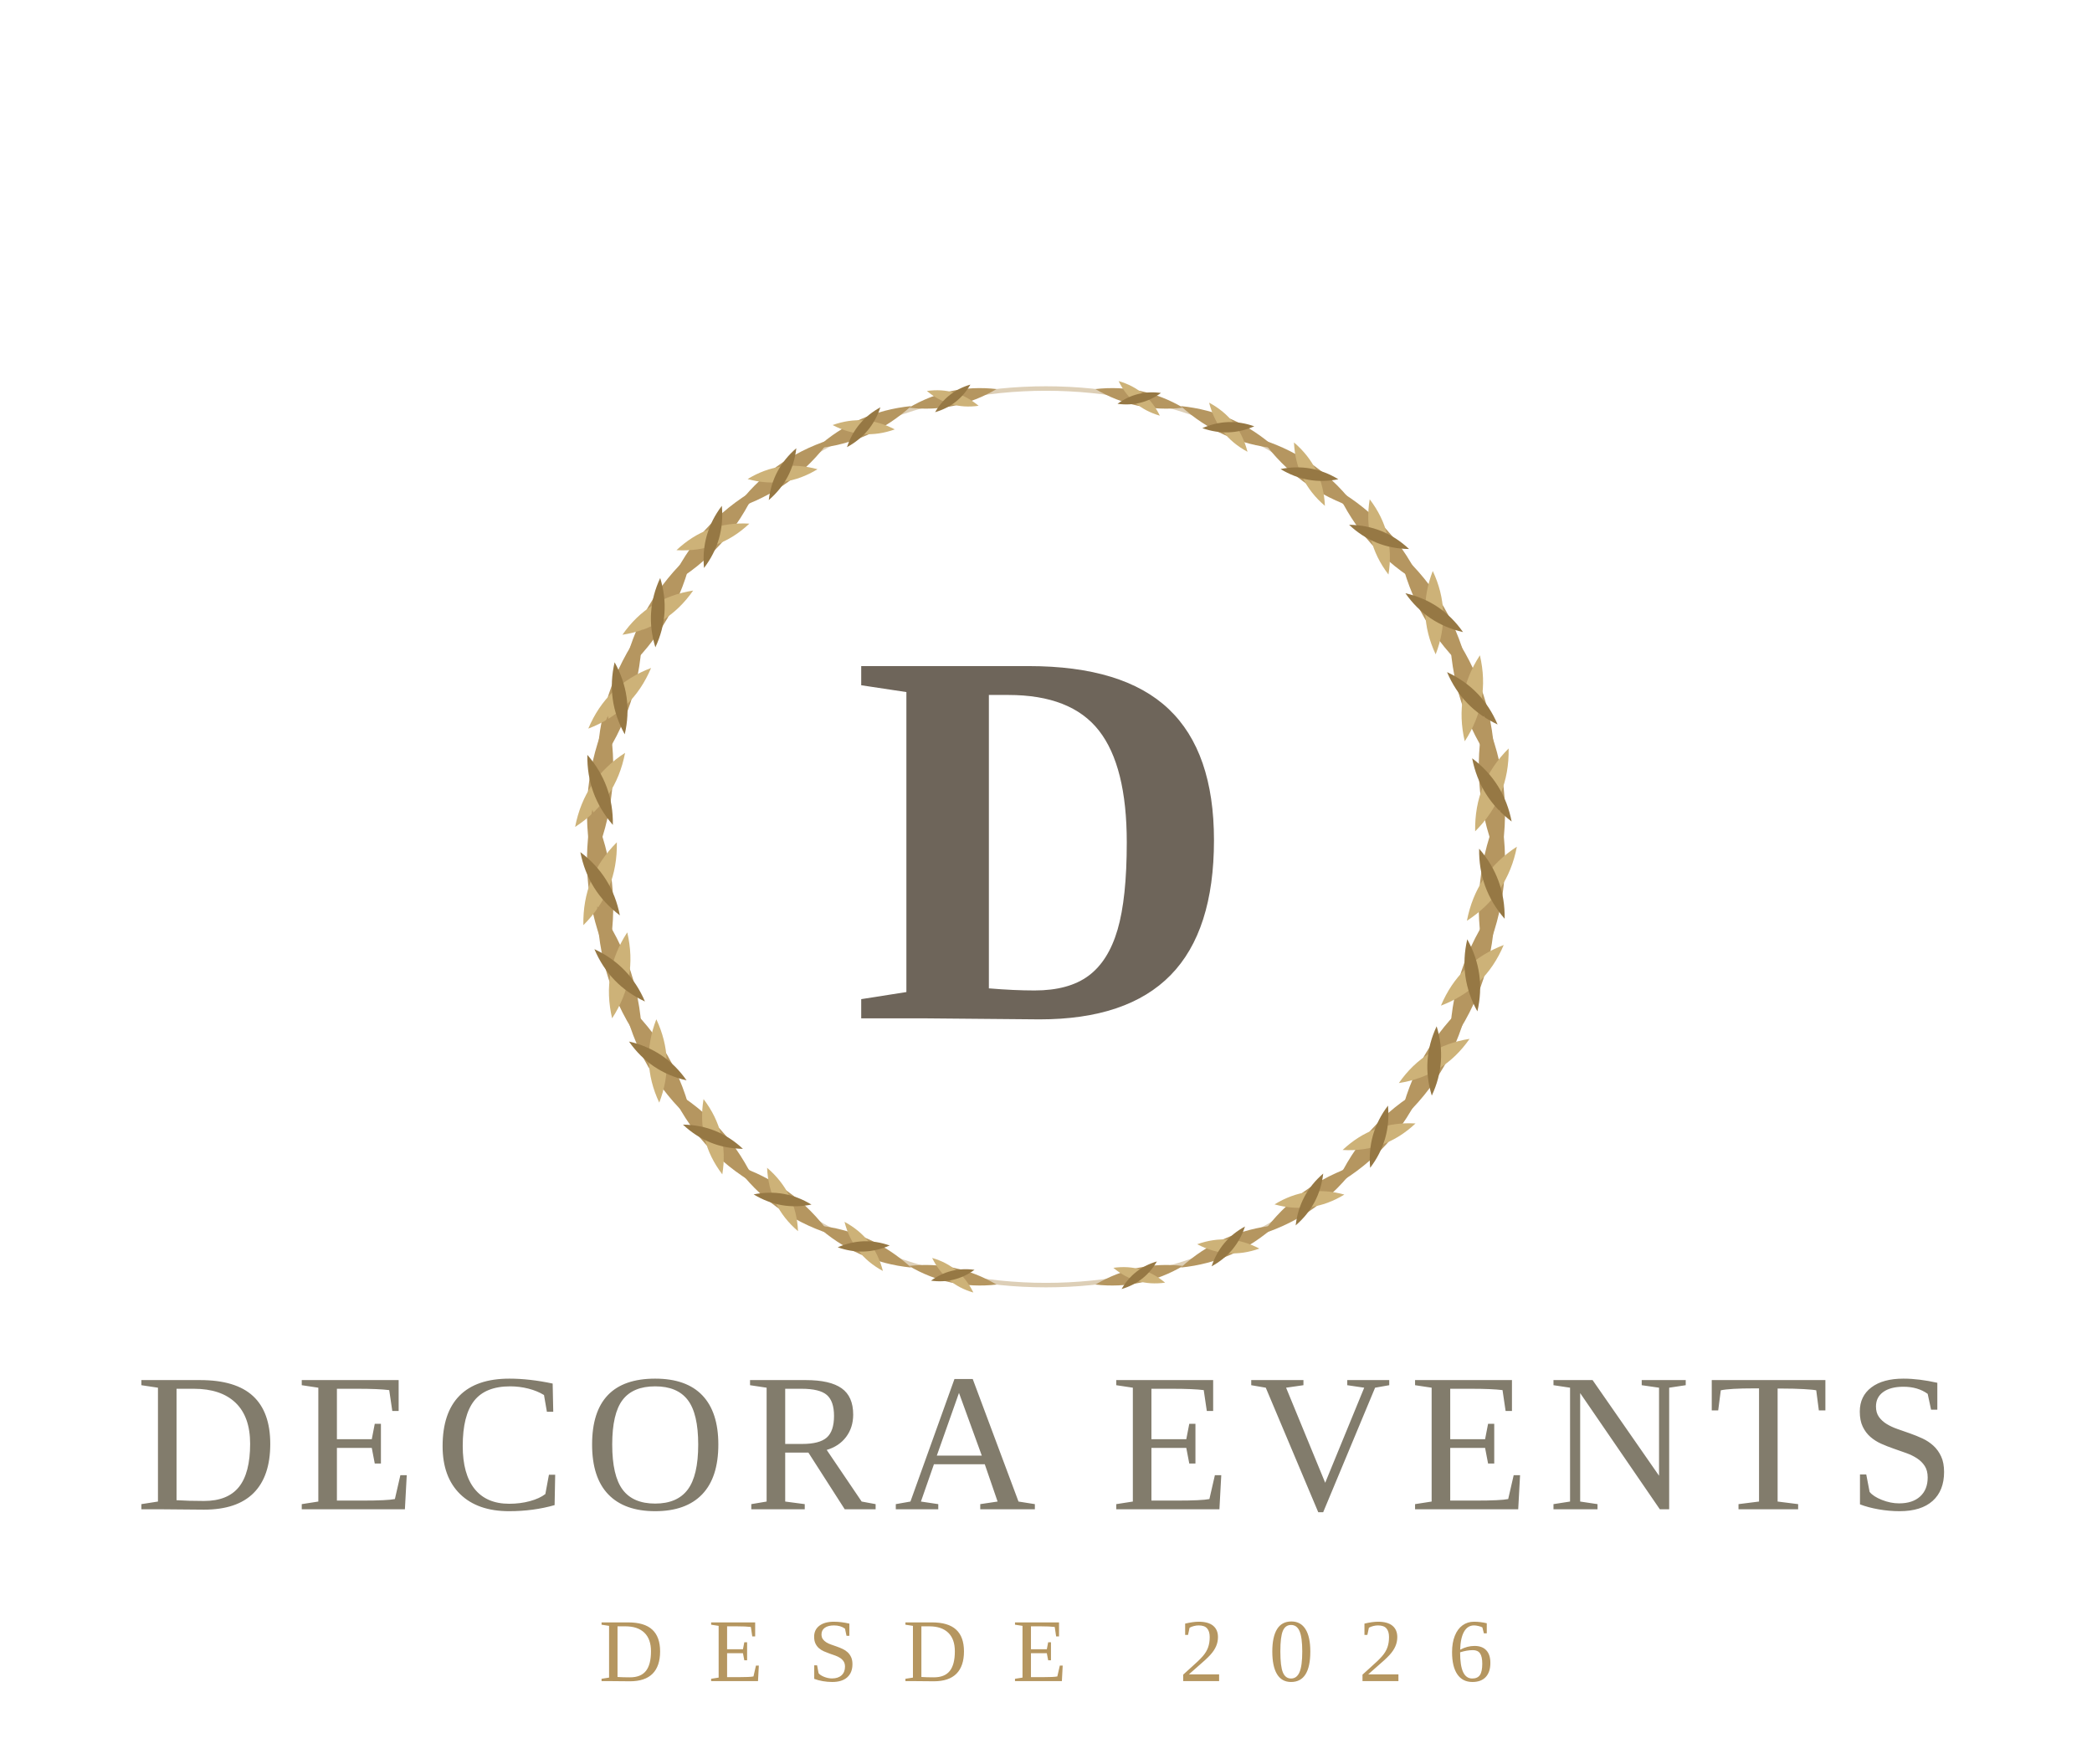
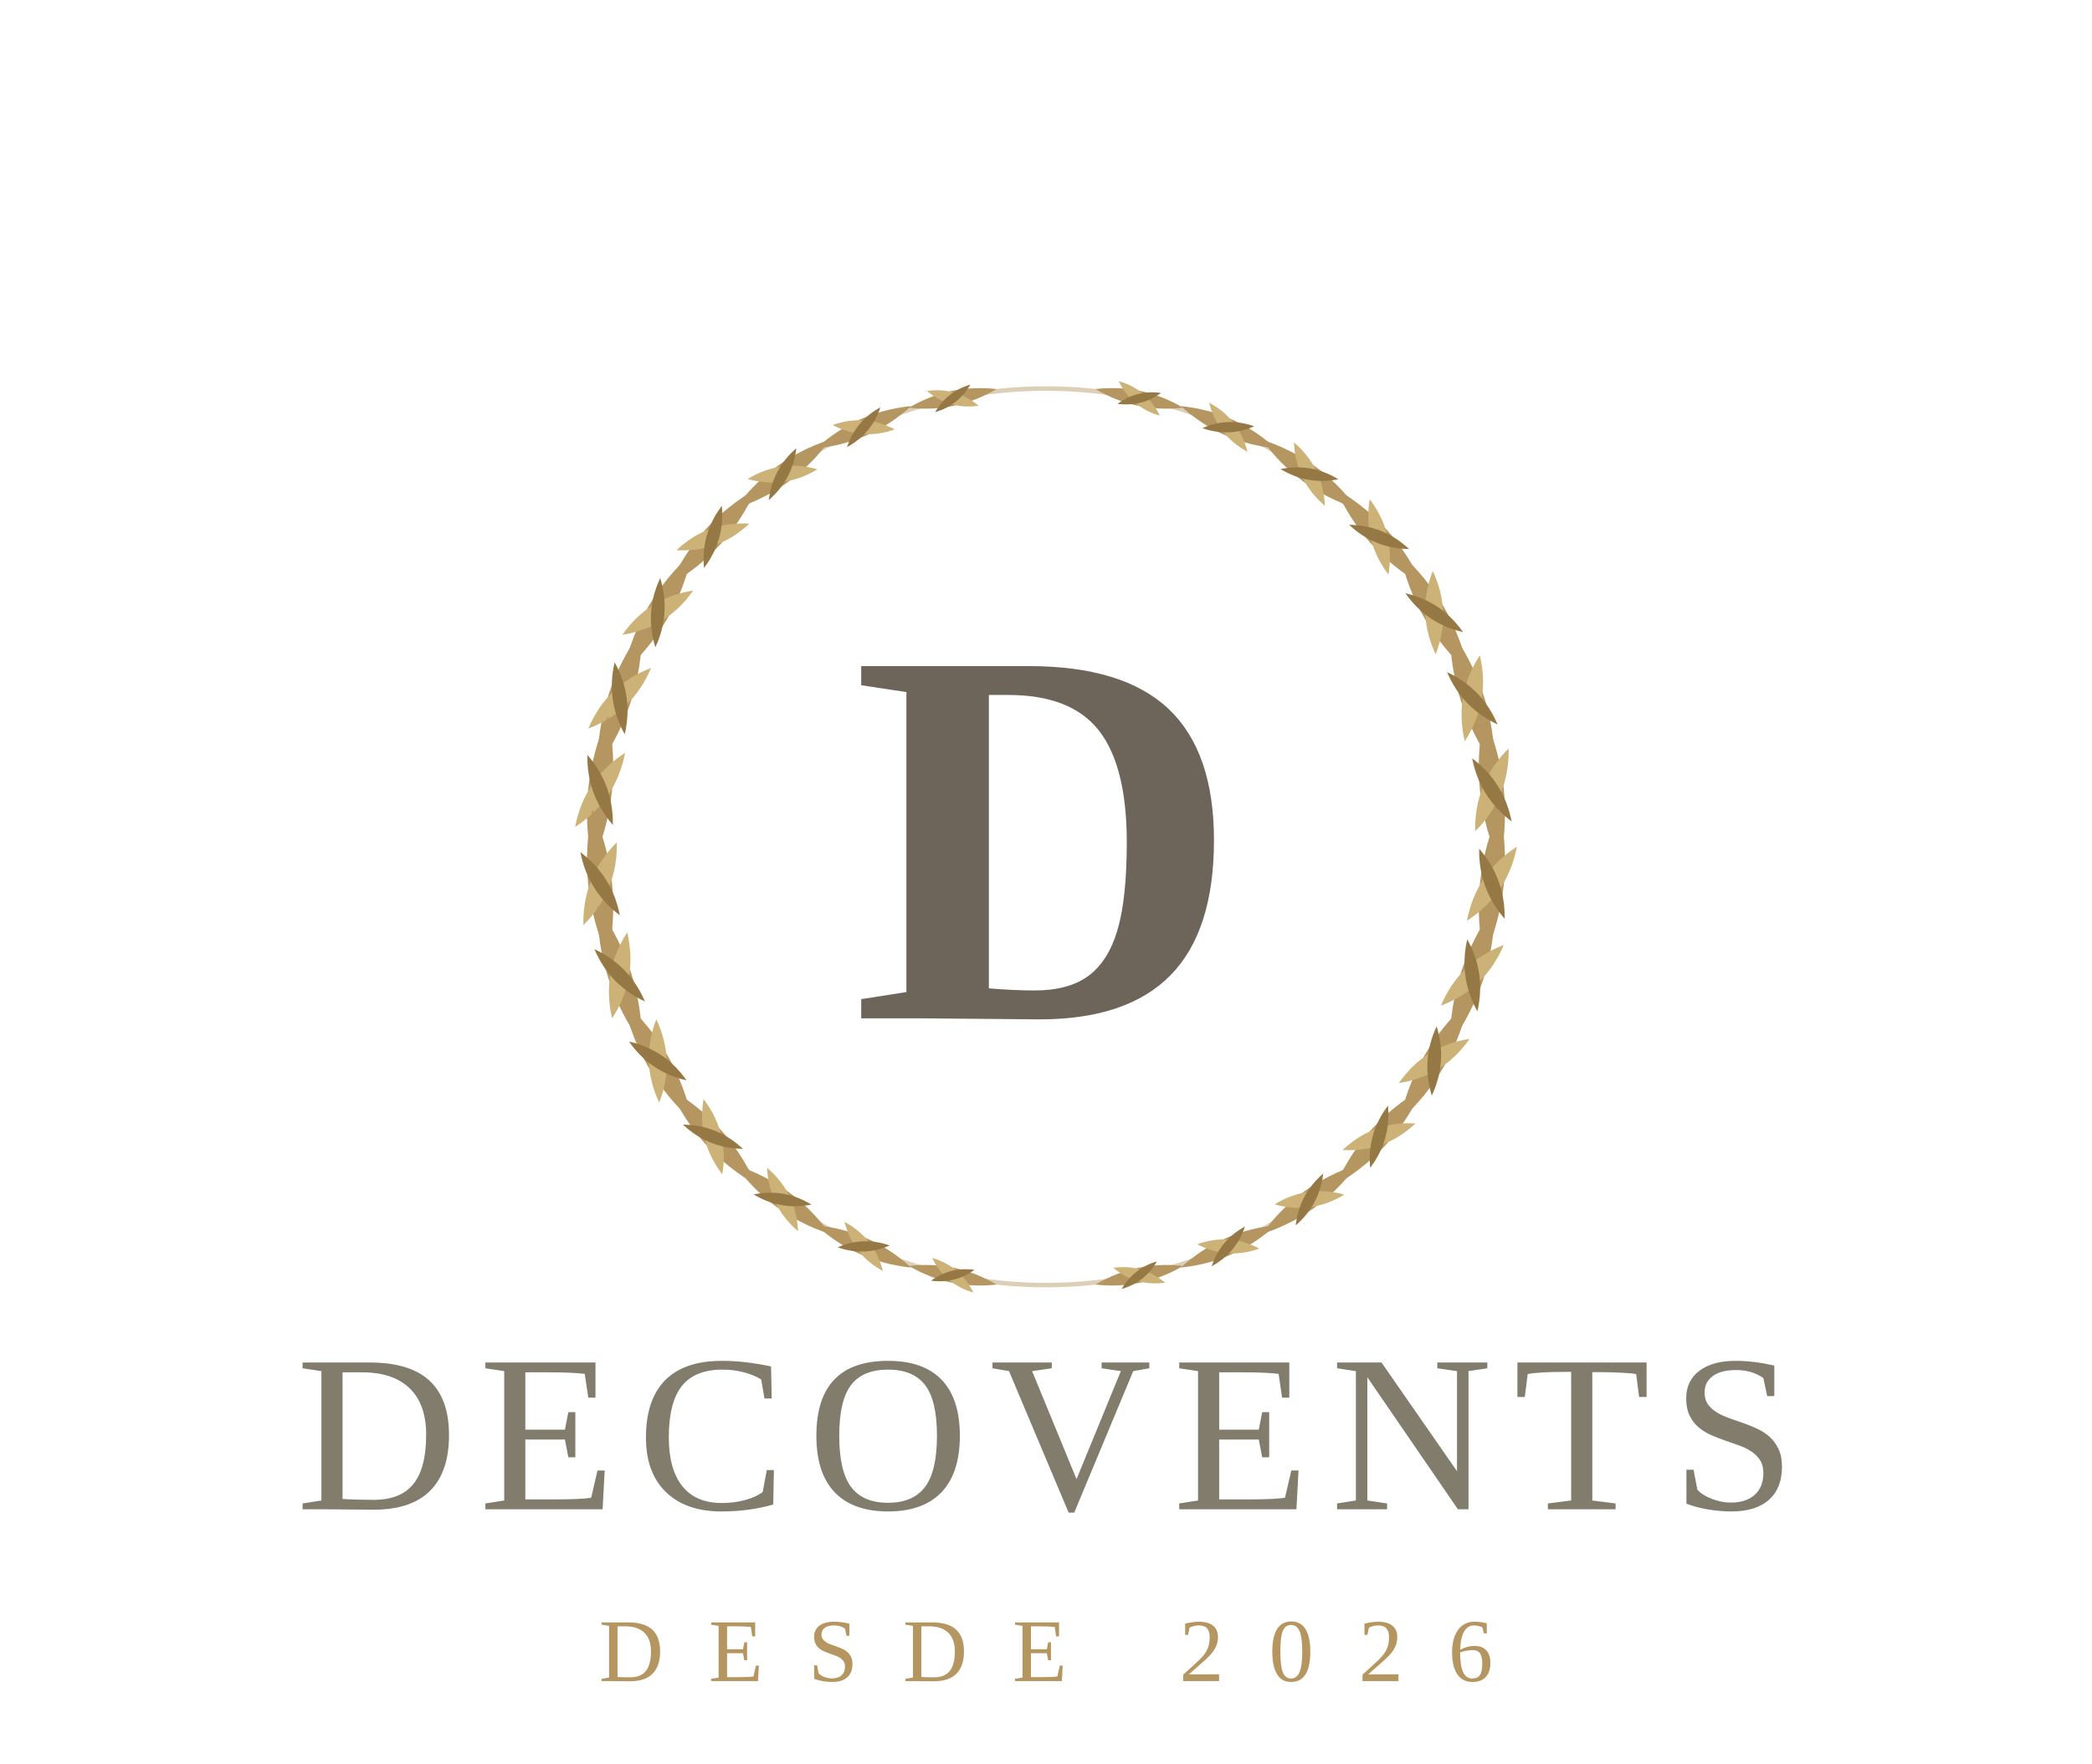
<svg xmlns="http://www.w3.org/2000/svg" viewBox="0 0 1400 1180" font-family="'Cinzel','Playfair Display','Trajan Pro',Georgia,'Times New Roman',serif">
  <circle cx="700" cy="560" r="300" fill="none" stroke="#B59660" stroke-opacity="0.45" stroke-width="3" />
  <path d="M -0.5,0 Q 0,-0.5 0.5,0 Q 0,0.5 -0.5,0 Z" fill="#B59660" transform="translate(762.4,266.6) rotate(-168.0) scale(60.0,20.0)" />
  <path d="M -0.5,0 Q 0,-0.5 0.5,0 Q 0,0.5 -0.5,0 Z" fill="#CDB278" transform="translate(762.4,266.6) rotate(-140.0) scale(36.0,16.0)" />
  <path d="M -0.5,0 Q 0,-0.5 0.5,0 Q 0,0.5 -0.5,0 Z" fill="#967844" transform="translate(762.4,266.6) rotate(-194.0) scale(30.0,12.0)" />
  <path d="M -0.5,0 Q 0,-0.5 0.5,0 Q 0,0.5 -0.5,0 Z" fill="#B59660" transform="translate(822.0,285.9) rotate(-156.0) scale(69.6,22.9)" />
  <path d="M -0.5,0 Q 0,-0.5 0.5,0 Q 0,0.5 -0.5,0 Z" fill="#CDB278" transform="translate(822.0,285.9) rotate(-128.0) scale(41.7,18.3)" />
  <path d="M -0.5,0 Q 0,-0.5 0.5,0 Q 0,0.5 -0.5,0 Z" fill="#967844" transform="translate(822.0,285.9) rotate(-182.0) scale(34.8,13.7)" />
  <path d="M -0.5,0 Q 0,-0.5 0.5,0 Q 0,0.5 -0.5,0 Z" fill="#B59660" transform="translate(876.3,317.3) rotate(-144.0) scale(78.6,25.6)" />
  <path d="M -0.5,0 Q 0,-0.5 0.5,0 Q 0,0.5 -0.5,0 Z" fill="#CDB278" transform="translate(876.3,317.3) rotate(-116.0) scale(47.2,20.5)" />
  <path d="M -0.5,0 Q 0,-0.5 0.5,0 Q 0,0.5 -0.5,0 Z" fill="#967844" transform="translate(876.3,317.3) rotate(-170.0) scale(39.3,15.3)" />
  <path d="M -0.5,0 Q 0,-0.5 0.5,0 Q 0,0.5 -0.5,0 Z" fill="#B59660" transform="translate(922.9,359.3) rotate(-132.0) scale(86.5,28.0)" />
  <path d="M -0.5,0 Q 0,-0.5 0.5,0 Q 0,0.5 -0.5,0 Z" fill="#CDB278" transform="translate(922.9,359.3) rotate(-104.0) scale(51.9,22.4)" />
  <path d="M -0.5,0 Q 0,-0.5 0.5,0 Q 0,0.5 -0.5,0 Z" fill="#967844" transform="translate(922.9,359.3) rotate(-158.0) scale(43.3,16.8)" />
  <path d="M -0.5,0 Q 0,-0.5 0.5,0 Q 0,0.5 -0.5,0 Z" fill="#B59660" transform="translate(959.8,410.0) rotate(-120.0) scale(92.9,29.9)" />
  <path d="M -0.5,0 Q 0,-0.5 0.5,0 Q 0,0.5 -0.5,0 Z" fill="#CDB278" transform="translate(959.8,410.0) rotate(-92.0) scale(55.8,23.9)" />
  <path d="M -0.5,0 Q 0,-0.5 0.5,0 Q 0,0.5 -0.5,0 Z" fill="#967844" transform="translate(959.8,410.0) rotate(-146.0) scale(46.5,17.9)" />
  <path d="M -0.5,0 Q 0,-0.5 0.5,0 Q 0,0.5 -0.5,0 Z" fill="#B59660" transform="translate(985.3,467.3) rotate(-108.0) scale(97.4,31.2)" />
  <path d="M -0.5,0 Q 0,-0.5 0.5,0 Q 0,0.5 -0.5,0 Z" fill="#CDB278" transform="translate(985.3,467.3) rotate(-80.0) scale(58.4,25.0)" />
  <path d="M -0.5,0 Q 0,-0.5 0.5,0 Q 0,0.5 -0.5,0 Z" fill="#967844" transform="translate(985.3,467.3) rotate(-134.0) scale(48.7,18.7)" />
  <path d="M -0.5,0 Q 0,-0.5 0.5,0 Q 0,0.5 -0.5,0 Z" fill="#B59660" transform="translate(998.4,528.6) rotate(-96.0) scale(99.7,31.9)" />
  <path d="M -0.5,0 Q 0,-0.5 0.5,0 Q 0,0.5 -0.5,0 Z" fill="#CDB278" transform="translate(998.4,528.6) rotate(-68.0) scale(59.8,25.5)" />
  <path d="M -0.5,0 Q 0,-0.5 0.5,0 Q 0,0.5 -0.5,0 Z" fill="#967844" transform="translate(998.4,528.6) rotate(-122.0) scale(49.9,19.1)" />
  <path d="M -0.5,0 Q 0,-0.5 0.5,0 Q 0,0.5 -0.5,0 Z" fill="#B59660" transform="translate(998.4,591.4) rotate(-84.0) scale(99.7,31.9)" />
  <path d="M -0.5,0 Q 0,-0.5 0.5,0 Q 0,0.5 -0.5,0 Z" fill="#CDB278" transform="translate(998.4,591.4) rotate(-56.0) scale(59.8,25.5)" />
  <path d="M -0.5,0 Q 0,-0.5 0.5,0 Q 0,0.5 -0.5,0 Z" fill="#967844" transform="translate(998.4,591.4) rotate(-110.0) scale(49.9,19.1)" />
  <path d="M -0.5,0 Q 0,-0.5 0.5,0 Q 0,0.5 -0.5,0 Z" fill="#B59660" transform="translate(985.3,652.7) rotate(-72.0) scale(97.4,31.2)" />
  <path d="M -0.5,0 Q 0,-0.5 0.5,0 Q 0,0.5 -0.5,0 Z" fill="#CDB278" transform="translate(985.3,652.7) rotate(-44.0) scale(58.4,25.0)" />
  <path d="M -0.5,0 Q 0,-0.5 0.5,0 Q 0,0.5 -0.5,0 Z" fill="#967844" transform="translate(985.3,652.7) rotate(-98.0) scale(48.7,18.7)" />
  <path d="M -0.5,0 Q 0,-0.5 0.5,0 Q 0,0.5 -0.5,0 Z" fill="#B59660" transform="translate(959.8,710.0) rotate(-60.0) scale(92.9,29.9)" />
  <path d="M -0.5,0 Q 0,-0.5 0.5,0 Q 0,0.5 -0.5,0 Z" fill="#CDB278" transform="translate(959.8,710.0) rotate(-32.0) scale(55.8,23.9)" />
  <path d="M -0.5,0 Q 0,-0.5 0.5,0 Q 0,0.5 -0.5,0 Z" fill="#967844" transform="translate(959.8,710.0) rotate(-86.0) scale(46.5,17.9)" />
  <path d="M -0.5,0 Q 0,-0.5 0.5,0 Q 0,0.5 -0.5,0 Z" fill="#B59660" transform="translate(922.9,760.7) rotate(-48.0) scale(86.5,28.0)" />
  <path d="M -0.5,0 Q 0,-0.5 0.5,0 Q 0,0.5 -0.5,0 Z" fill="#CDB278" transform="translate(922.9,760.7) rotate(-20.0) scale(51.9,22.4)" />
  <path d="M -0.5,0 Q 0,-0.5 0.5,0 Q 0,0.5 -0.5,0 Z" fill="#967844" transform="translate(922.9,760.7) rotate(-74.0) scale(43.3,16.8)" />
  <path d="M -0.5,0 Q 0,-0.5 0.5,0 Q 0,0.5 -0.5,0 Z" fill="#B59660" transform="translate(876.3,802.7) rotate(-36.0) scale(78.6,25.6)" />
  <path d="M -0.5,0 Q 0,-0.5 0.5,0 Q 0,0.5 -0.5,0 Z" fill="#CDB278" transform="translate(876.3,802.7) rotate(-8.0) scale(47.2,20.5)" />
  <path d="M -0.5,0 Q 0,-0.5 0.5,0 Q 0,0.5 -0.5,0 Z" fill="#967844" transform="translate(876.3,802.7) rotate(-62.0) scale(39.3,15.3)" />
  <path d="M -0.5,0 Q 0,-0.5 0.5,0 Q 0,0.5 -0.5,0 Z" fill="#B59660" transform="translate(822.0,834.1) rotate(-24.0) scale(69.6,22.9)" />
  <path d="M -0.5,0 Q 0,-0.5 0.5,0 Q 0,0.5 -0.5,0 Z" fill="#CDB278" transform="translate(822.0,834.1) rotate(4.0) scale(41.7,18.3)" />
  <path d="M -0.5,0 Q 0,-0.5 0.5,0 Q 0,0.5 -0.5,0 Z" fill="#967844" transform="translate(822.0,834.1) rotate(-50.0) scale(34.8,13.7)" />
  <path d="M -0.5,0 Q 0,-0.5 0.5,0 Q 0,0.5 -0.5,0 Z" fill="#B59660" transform="translate(762.4,853.4) rotate(-12.0) scale(60.0,20.0)" />
  <path d="M -0.5,0 Q 0,-0.5 0.5,0 Q 0,0.5 -0.5,0 Z" fill="#CDB278" transform="translate(762.4,853.4) rotate(16.0) scale(36.0,16.0)" />
  <path d="M -0.5,0 Q 0,-0.5 0.5,0 Q 0,0.5 -0.5,0 Z" fill="#967844" transform="translate(762.4,853.4) rotate(-38.0) scale(30.0,12.0)" />
  <path d="M -0.5,0 Q 0,-0.5 0.5,0 Q 0,0.5 -0.5,0 Z" fill="#B59660" transform="translate(637.6,266.6) rotate(-192.0) scale(60.0,20.0)" />
  <path d="M -0.5,0 Q 0,-0.5 0.5,0 Q 0,0.5 -0.5,0 Z" fill="#CDB278" transform="translate(637.6,266.6) rotate(-164.0) scale(36.0,16.0)" />
  <path d="M -0.5,0 Q 0,-0.5 0.5,0 Q 0,0.5 -0.5,0 Z" fill="#967844" transform="translate(637.6,266.6) rotate(-218.0) scale(30.0,12.0)" />
  <path d="M -0.5,0 Q 0,-0.5 0.5,0 Q 0,0.5 -0.5,0 Z" fill="#B59660" transform="translate(578.0,285.9) rotate(-204.0) scale(69.6,22.9)" />
  <path d="M -0.5,0 Q 0,-0.5 0.5,0 Q 0,0.5 -0.5,0 Z" fill="#CDB278" transform="translate(578.0,285.9) rotate(-176.0) scale(41.7,18.3)" />
  <path d="M -0.5,0 Q 0,-0.5 0.5,0 Q 0,0.5 -0.5,0 Z" fill="#967844" transform="translate(578.0,285.9) rotate(-230.0) scale(34.8,13.7)" />
  <path d="M -0.5,0 Q 0,-0.5 0.5,0 Q 0,0.5 -0.5,0 Z" fill="#B59660" transform="translate(523.7,317.3) rotate(-216.0) scale(78.6,25.6)" />
  <path d="M -0.5,0 Q 0,-0.5 0.5,0 Q 0,0.5 -0.5,0 Z" fill="#CDB278" transform="translate(523.7,317.3) rotate(-188.0) scale(47.2,20.5)" />
  <path d="M -0.5,0 Q 0,-0.5 0.5,0 Q 0,0.5 -0.5,0 Z" fill="#967844" transform="translate(523.7,317.3) rotate(-242.0) scale(39.3,15.3)" />
  <path d="M -0.5,0 Q 0,-0.5 0.5,0 Q 0,0.5 -0.5,0 Z" fill="#B59660" transform="translate(477.1,359.3) rotate(-228.0) scale(86.5,28.0)" />
  <path d="M -0.5,0 Q 0,-0.5 0.5,0 Q 0,0.5 -0.5,0 Z" fill="#CDB278" transform="translate(477.1,359.3) rotate(-200.0) scale(51.9,22.4)" />
  <path d="M -0.5,0 Q 0,-0.5 0.5,0 Q 0,0.5 -0.5,0 Z" fill="#967844" transform="translate(477.1,359.3) rotate(-254.0) scale(43.3,16.8)" />
  <path d="M -0.5,0 Q 0,-0.5 0.5,0 Q 0,0.5 -0.5,0 Z" fill="#B59660" transform="translate(440.2,410.0) rotate(-240.0) scale(92.9,29.9)" />
  <path d="M -0.5,0 Q 0,-0.5 0.5,0 Q 0,0.5 -0.5,0 Z" fill="#CDB278" transform="translate(440.2,410.0) rotate(-212.0) scale(55.8,23.9)" />
  <path d="M -0.5,0 Q 0,-0.5 0.5,0 Q 0,0.5 -0.5,0 Z" fill="#967844" transform="translate(440.2,410.0) rotate(-266.0) scale(46.5,17.9)" />
  <path d="M -0.5,0 Q 0,-0.5 0.5,0 Q 0,0.5 -0.5,0 Z" fill="#B59660" transform="translate(414.7,467.3) rotate(-252.0) scale(97.4,31.2)" />
  <path d="M -0.5,0 Q 0,-0.5 0.5,0 Q 0,0.5 -0.5,0 Z" fill="#CDB278" transform="translate(414.7,467.3) rotate(-224.0) scale(58.4,25.0)" />
  <path d="M -0.5,0 Q 0,-0.5 0.5,0 Q 0,0.5 -0.5,0 Z" fill="#967844" transform="translate(414.7,467.3) rotate(-278.0) scale(48.7,18.7)" />
  <path d="M -0.5,0 Q 0,-0.5 0.5,0 Q 0,0.5 -0.5,0 Z" fill="#B59660" transform="translate(401.6,528.6) rotate(-264.0) scale(99.7,31.9)" />
  <path d="M -0.5,0 Q 0,-0.5 0.5,0 Q 0,0.5 -0.5,0 Z" fill="#CDB278" transform="translate(401.6,528.6) rotate(-236.0) scale(59.8,25.5)" />
  <path d="M -0.5,0 Q 0,-0.5 0.5,0 Q 0,0.5 -0.5,0 Z" fill="#967844" transform="translate(401.6,528.6) rotate(-290.0) scale(49.9,19.1)" />
  <path d="M -0.5,0 Q 0,-0.5 0.5,0 Q 0,0.5 -0.5,0 Z" fill="#B59660" transform="translate(401.6,591.4) rotate(-276.0) scale(99.7,31.9)" />
  <path d="M -0.5,0 Q 0,-0.5 0.5,0 Q 0,0.5 -0.5,0 Z" fill="#CDB278" transform="translate(401.6,591.4) rotate(-248.0) scale(59.8,25.5)" />
  <path d="M -0.5,0 Q 0,-0.5 0.5,0 Q 0,0.5 -0.5,0 Z" fill="#967844" transform="translate(401.6,591.4) rotate(-302.0) scale(49.9,19.1)" />
  <path d="M -0.5,0 Q 0,-0.5 0.5,0 Q 0,0.5 -0.5,0 Z" fill="#B59660" transform="translate(414.7,652.7) rotate(-288.0) scale(97.4,31.2)" />
  <path d="M -0.5,0 Q 0,-0.5 0.5,0 Q 0,0.5 -0.5,0 Z" fill="#CDB278" transform="translate(414.7,652.7) rotate(-260.0) scale(58.4,25.0)" />
  <path d="M -0.5,0 Q 0,-0.5 0.5,0 Q 0,0.5 -0.5,0 Z" fill="#967844" transform="translate(414.7,652.7) rotate(-314.0) scale(48.7,18.7)" />
  <path d="M -0.5,0 Q 0,-0.5 0.5,0 Q 0,0.5 -0.5,0 Z" fill="#B59660" transform="translate(440.2,710.0) rotate(-300.0) scale(92.9,29.9)" />
  <path d="M -0.5,0 Q 0,-0.5 0.5,0 Q 0,0.5 -0.5,0 Z" fill="#CDB278" transform="translate(440.2,710.0) rotate(-272.0) scale(55.8,23.9)" />
  <path d="M -0.5,0 Q 0,-0.5 0.5,0 Q 0,0.5 -0.5,0 Z" fill="#967844" transform="translate(440.2,710.0) rotate(-326.0) scale(46.5,17.9)" />
  <path d="M -0.5,0 Q 0,-0.5 0.5,0 Q 0,0.5 -0.5,0 Z" fill="#B59660" transform="translate(477.1,760.7) rotate(-312.0) scale(86.5,28.0)" />
  <path d="M -0.5,0 Q 0,-0.5 0.5,0 Q 0,0.5 -0.5,0 Z" fill="#CDB278" transform="translate(477.1,760.7) rotate(-284.0) scale(51.9,22.4)" />
  <path d="M -0.5,0 Q 0,-0.5 0.5,0 Q 0,0.5 -0.5,0 Z" fill="#967844" transform="translate(477.1,760.7) rotate(-338.0) scale(43.3,16.8)" />
  <path d="M -0.5,0 Q 0,-0.5 0.5,0 Q 0,0.5 -0.5,0 Z" fill="#B59660" transform="translate(523.7,802.7) rotate(-324.0) scale(78.6,25.6)" />
  <path d="M -0.5,0 Q 0,-0.5 0.5,0 Q 0,0.5 -0.5,0 Z" fill="#CDB278" transform="translate(523.7,802.7) rotate(-296.0) scale(47.2,20.5)" />
  <path d="M -0.5,0 Q 0,-0.5 0.5,0 Q 0,0.5 -0.5,0 Z" fill="#967844" transform="translate(523.7,802.7) rotate(-350.0) scale(39.3,15.3)" />
  <path d="M -0.5,0 Q 0,-0.5 0.5,0 Q 0,0.5 -0.5,0 Z" fill="#B59660" transform="translate(578.0,834.1) rotate(-336.0) scale(69.6,22.9)" />
  <path d="M -0.5,0 Q 0,-0.5 0.5,0 Q 0,0.5 -0.5,0 Z" fill="#CDB278" transform="translate(578.0,834.1) rotate(-308.0) scale(41.7,18.3)" />
  <path d="M -0.5,0 Q 0,-0.5 0.5,0 Q 0,0.5 -0.5,0 Z" fill="#967844" transform="translate(578.0,834.1) rotate(-362.0) scale(34.8,13.7)" />
  <path d="M -0.5,0 Q 0,-0.5 0.5,0 Q 0,0.5 -0.5,0 Z" fill="#B59660" transform="translate(637.6,853.4) rotate(-348.0) scale(60.0,20.0)" />
  <path d="M -0.5,0 Q 0,-0.5 0.5,0 Q 0,0.5 -0.5,0 Z" fill="#CDB278" transform="translate(637.6,853.4) rotate(-320.0) scale(36.0,16.0)" />
  <path d="M -0.5,0 Q 0,-0.5 0.5,0 Q 0,0.5 -0.5,0 Z" fill="#967844" transform="translate(637.6,853.4) rotate(-374.0) scale(30.0,12.0)" />
  <text x="700" y="560" fill="#6E655A" font-size="360" font-weight="700" text-anchor="middle" dominant-baseline="central">D</text>
-   <text x="700" y="1010" fill="#827C6C" font-size="132" letter-spacing="12" text-anchor="middle">DECORA EVENTS</text>
+   <text x="700" y="1010" fill="#827C6C" font-size="150" letter-spacing="14" text-anchor="middle">DECOVENTS</text>
  <text x="700" y="1125" fill="#B59660" font-size="60" letter-spacing="30" text-anchor="middle">DESDE 2026</text>
</svg>
